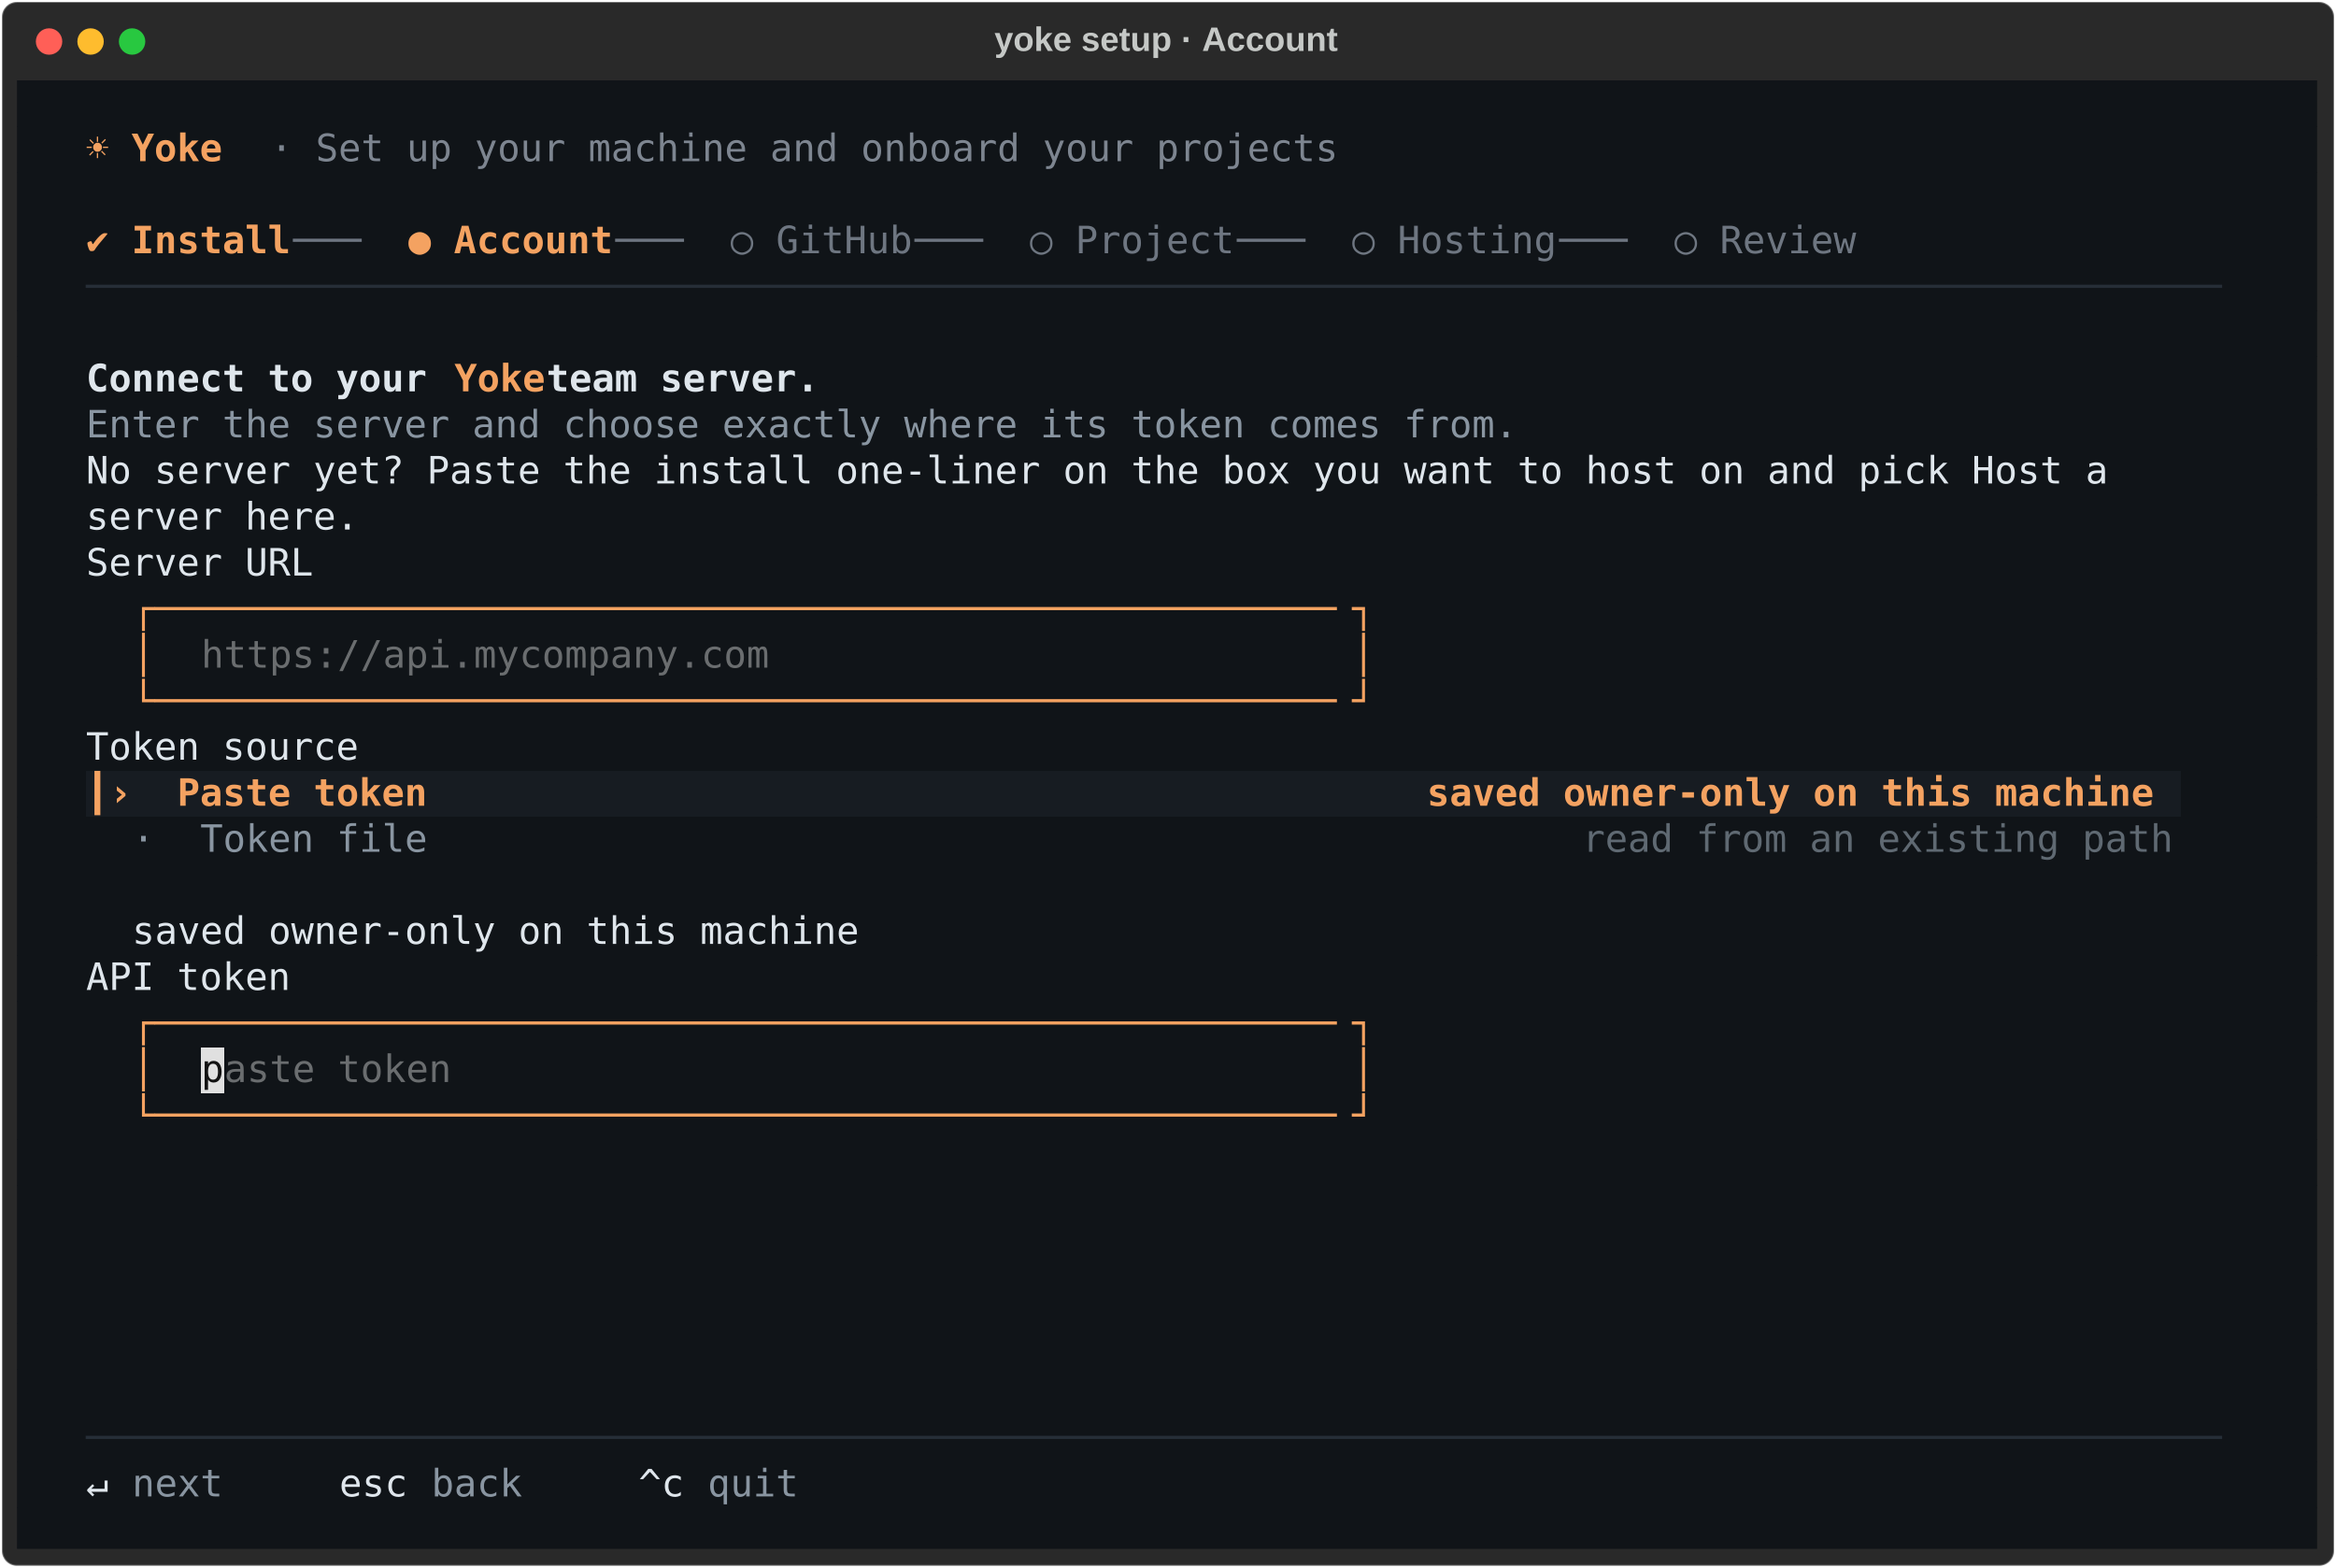
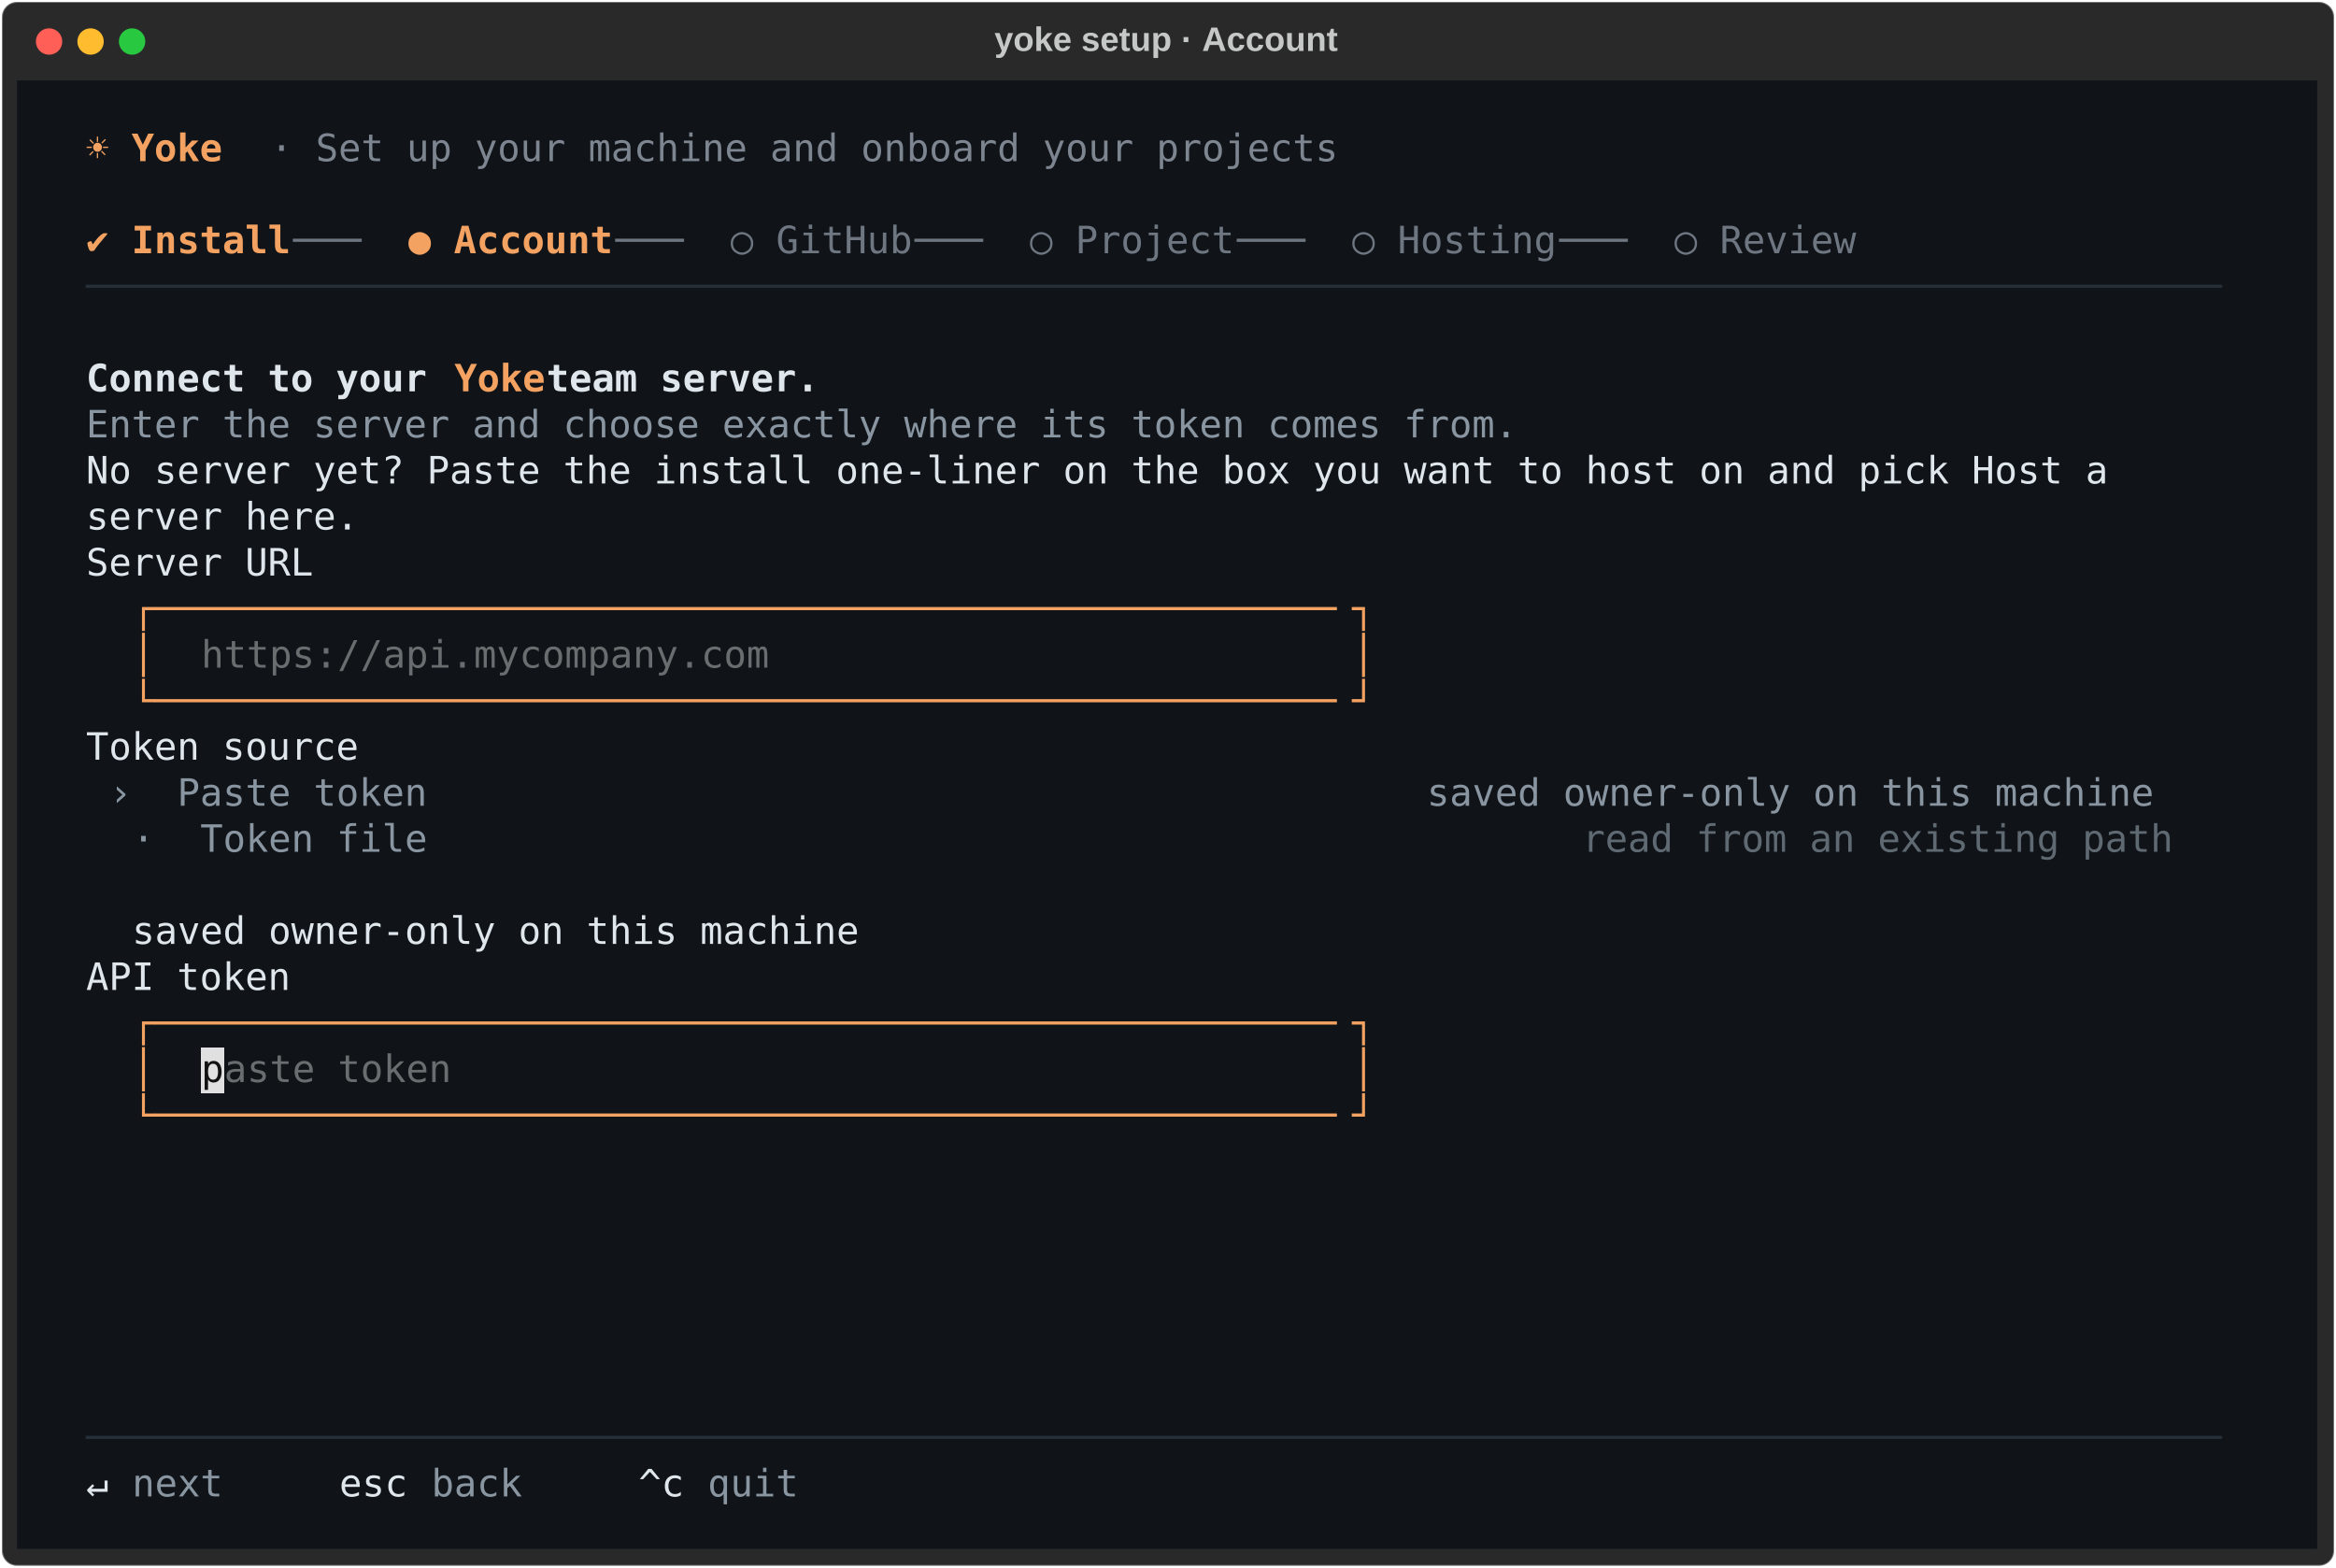
<svg xmlns="http://www.w3.org/2000/svg" class="rich-terminal" viewBox="0 0 1238 830.8">
  <style>

    @font-face {
        font-family: "Fira Code";
        src: local("FiraCode-Regular"),
                url("https://cdnjs.cloudflare.com/ajax/libs/firacode/{{VERSION}}/woff2/FiraCode-Regular.woff2") format("woff2"),
                url("https://cdnjs.cloudflare.com/ajax/libs/firacode/{{VERSION}}/woff/FiraCode-Regular.woff") format("woff");
        font-style: normal;
        font-weight: 400;
    }
    @font-face {
        font-family: "Fira Code";
        src: local("FiraCode-Bold"),
                url("https://cdnjs.cloudflare.com/ajax/libs/firacode/{{VERSION}}/woff2/FiraCode-Bold.woff2") format("woff2"),
                url("https://cdnjs.cloudflare.com/ajax/libs/firacode/{{VERSION}}/woff/FiraCode-Bold.woff") format("woff");
        font-style: bold;
        font-weight: 700;
    }

    .terminal-YOKE-matrix {
        font-family: Fira Code, monospace;
        font-size: 20px;
        line-height: 24.4px;
        font-variant-east-asian: full-width;
    }

    .terminal-YOKE-title {
        font-size: 18px;
        font-weight: bold;
        font-family: arial;
    }

.terminal-YOKE-r2 { fill: #f4a261;font-weight: bold }
.terminal-YOKE-r3 { fill: #dfe6ec }
.terminal-YOKE-r4 { fill: #7d8590 }
.terminal-YOKE-r5 { fill: #6e7681 }
.terminal-YOKE-r6 { fill: #262e37 }
.terminal-YOKE-r7 { fill: #dfe6ec;font-weight: bold }
.terminal-YOKE-r8 { fill: #8995a1 }
.terminal-YOKE-r9 { fill: #f4a261 }
.terminal-YOKE-r10 { fill: #6a6d6f }
.terminal-YOKE-r13 { fill: #5f6972 }
.terminal-YOKE-r14 { fill: #121212 }
    </style>
  <defs>
    <clipPath id="terminal-YOKE-clip-terminal">
      <rect x="0" y="0" width="1219.0" height="779.8" />
    </clipPath>
    <clipPath id="terminal-YOKE-line-0">
      <rect x="0" y="1.5" width="1220" height="24.65" />
    </clipPath>
    <clipPath id="terminal-YOKE-line-1">
      <rect x="0" y="25.9" width="1220" height="24.65" />
    </clipPath>
    <clipPath id="terminal-YOKE-line-2">
      <rect x="0" y="50.3" width="1220" height="24.65" />
    </clipPath>
    <clipPath id="terminal-YOKE-line-3">
      <rect x="0" y="74.7" width="1220" height="24.65" />
    </clipPath>
    <clipPath id="terminal-YOKE-line-4">
      <rect x="0" y="99.1" width="1220" height="24.65" />
    </clipPath>
    <clipPath id="terminal-YOKE-line-5">
      <rect x="0" y="123.5" width="1220" height="24.65" />
    </clipPath>
    <clipPath id="terminal-YOKE-line-6">
      <rect x="0" y="147.9" width="1220" height="24.65" />
    </clipPath>
    <clipPath id="terminal-YOKE-line-7">
      <rect x="0" y="172.3" width="1220" height="24.65" />
    </clipPath>
    <clipPath id="terminal-YOKE-line-8">
      <rect x="0" y="196.7" width="1220" height="24.65" />
    </clipPath>
    <clipPath id="terminal-YOKE-line-9">
      <rect x="0" y="221.1" width="1220" height="24.65" />
    </clipPath>
    <clipPath id="terminal-YOKE-line-10">
      <rect x="0" y="245.5" width="1220" height="24.65" />
    </clipPath>
    <clipPath id="terminal-YOKE-line-11">
      <rect x="0" y="269.9" width="1220" height="24.65" />
    </clipPath>
    <clipPath id="terminal-YOKE-line-12">
      <rect x="0" y="294.3" width="1220" height="24.65" />
    </clipPath>
    <clipPath id="terminal-YOKE-line-13">
      <rect x="0" y="318.7" width="1220" height="24.65" />
    </clipPath>
    <clipPath id="terminal-YOKE-line-14">
      <rect x="0" y="343.1" width="1220" height="24.65" />
    </clipPath>
    <clipPath id="terminal-YOKE-line-15">
      <rect x="0" y="367.5" width="1220" height="24.65" />
    </clipPath>
    <clipPath id="terminal-YOKE-line-16">
      <rect x="0" y="391.9" width="1220" height="24.65" />
    </clipPath>
    <clipPath id="terminal-YOKE-line-17">
      <rect x="0" y="416.3" width="1220" height="24.65" />
    </clipPath>
    <clipPath id="terminal-YOKE-line-18">
      <rect x="0" y="440.7" width="1220" height="24.65" />
    </clipPath>
    <clipPath id="terminal-YOKE-line-19">
      <rect x="0" y="465.1" width="1220" height="24.65" />
    </clipPath>
    <clipPath id="terminal-YOKE-line-20">
      <rect x="0" y="489.5" width="1220" height="24.65" />
    </clipPath>
    <clipPath id="terminal-YOKE-line-21">
      <rect x="0" y="513.9" width="1220" height="24.65" />
    </clipPath>
    <clipPath id="terminal-YOKE-line-22">
      <rect x="0" y="538.3" width="1220" height="24.65" />
    </clipPath>
    <clipPath id="terminal-YOKE-line-23">
      <rect x="0" y="562.7" width="1220" height="24.65" />
    </clipPath>
    <clipPath id="terminal-YOKE-line-24">
      <rect x="0" y="587.1" width="1220" height="24.65" />
    </clipPath>
    <clipPath id="terminal-YOKE-line-25">
      <rect x="0" y="611.5" width="1220" height="24.65" />
    </clipPath>
    <clipPath id="terminal-YOKE-line-26">
      <rect x="0" y="635.9" width="1220" height="24.65" />
    </clipPath>
    <clipPath id="terminal-YOKE-line-27">
      <rect x="0" y="660.3" width="1220" height="24.65" />
    </clipPath>
    <clipPath id="terminal-YOKE-line-28">
      <rect x="0" y="684.7" width="1220" height="24.65" />
    </clipPath>
    <clipPath id="terminal-YOKE-line-29">
      <rect x="0" y="709.1" width="1220" height="24.65" />
    </clipPath>
    <clipPath id="terminal-YOKE-line-30">
      <rect x="0" y="733.5" width="1220" height="24.65" />
    </clipPath>
  </defs>
  <rect fill="#292929" stroke="rgba(255,255,255,0.35)" stroke-width="1" x="1" y="1" width="1236" height="828.8" rx="8" />
  <text class="terminal-YOKE-title" fill="#c5c8c6" text-anchor="middle" x="618" y="27">yoke setup · Account</text>
  <g transform="translate(26,22)">
    <circle cx="0" cy="0" r="7" fill="#ff5f57" />
    <circle cx="22" cy="0" r="7" fill="#febc2e" />
    <circle cx="44" cy="0" r="7" fill="#28c840" />
  </g>
  <g transform="translate(9, 41)" clip-path="url(#terminal-YOKE-clip-terminal)">
    <rect fill="#101418" x="0" y="1.5" width="1220" height="24.65" shape-rendering="crispEdges" />
    <rect fill="#101418" x="0" y="25.9" width="36.6" height="24.65" shape-rendering="crispEdges" />
    <rect fill="#101418" x="36.6" y="25.9" width="73.2" height="24.65" shape-rendering="crispEdges" />
    <rect fill="#101418" x="109.8" y="25.9" width="24.4" height="24.65" shape-rendering="crispEdges" />
    <rect fill="#101418" x="134.2" y="25.9" width="573.4" height="24.65" shape-rendering="crispEdges" />
    <rect fill="#101418" x="707.6" y="25.9" width="475.8" height="24.65" shape-rendering="crispEdges" />
    <rect fill="#101418" x="1183.4" y="25.9" width="36.6" height="24.65" shape-rendering="crispEdges" />
    <rect fill="#101418" x="0" y="50.3" width="1220" height="24.65" shape-rendering="crispEdges" />
    <rect fill="#101418" x="0" y="74.7" width="36.6" height="24.65" shape-rendering="crispEdges" />
    <rect fill="#101418" x="36.6" y="74.7" width="109.8" height="24.65" shape-rendering="crispEdges" />
    <rect fill="#101418" x="146.4" y="74.7" width="61" height="24.65" shape-rendering="crispEdges" />
    <rect fill="#101418" x="207.4" y="74.7" width="109.8" height="24.65" shape-rendering="crispEdges" />
    <rect fill="#101418" x="317.2" y="74.7" width="61" height="24.65" shape-rendering="crispEdges" />
    <rect fill="#101418" x="378.2" y="74.7" width="97.6" height="24.65" shape-rendering="crispEdges" />
    <rect fill="#101418" x="475.8" y="74.7" width="61" height="24.65" shape-rendering="crispEdges" />
    <rect fill="#101418" x="536.8" y="74.7" width="109.8" height="24.65" shape-rendering="crispEdges" />
    <rect fill="#101418" x="646.6" y="74.7" width="61" height="24.65" shape-rendering="crispEdges" />
    <rect fill="#101418" x="707.6" y="74.7" width="109.8" height="24.65" shape-rendering="crispEdges" />
    <rect fill="#101418" x="817.4" y="74.7" width="61" height="24.65" shape-rendering="crispEdges" />
    <rect fill="#101418" x="878.4" y="74.7" width="97.6" height="24.65" shape-rendering="crispEdges" />
    <rect fill="#101418" x="976" y="74.7" width="207.4" height="24.65" shape-rendering="crispEdges" />
    <rect fill="#101418" x="1183.4" y="74.7" width="36.6" height="24.65" shape-rendering="crispEdges" />
    <rect fill="#101418" x="0" y="99.1" width="36.6" height="24.65" shape-rendering="crispEdges" />
    <rect fill="#101418" x="36.6" y="99.1" width="1146.8" height="24.65" shape-rendering="crispEdges" />
    <rect fill="#101418" x="1183.4" y="99.1" width="36.6" height="24.65" shape-rendering="crispEdges" />
    <rect fill="#101418" x="0" y="123.5" width="1220" height="24.65" shape-rendering="crispEdges" />
    <rect fill="#101418" x="0" y="147.9" width="36.6" height="24.65" shape-rendering="crispEdges" />
    <rect fill="#101418" x="36.6" y="147.9" width="195.2" height="24.65" shape-rendering="crispEdges" />
    <rect fill="#101418" x="231.8" y="147.9" width="48.8" height="24.65" shape-rendering="crispEdges" />
    <rect fill="#101418" x="280.6" y="147.9" width="158.6" height="24.65" shape-rendering="crispEdges" />
    <rect fill="#101418" x="439.2" y="147.9" width="744.2" height="24.65" shape-rendering="crispEdges" />
    <rect fill="#101418" x="1183.4" y="147.9" width="36.6" height="24.65" shape-rendering="crispEdges" />
    <rect fill="#101418" x="0" y="172.3" width="36.6" height="24.65" shape-rendering="crispEdges" />
    <rect fill="#101418" x="36.6" y="172.3" width="768.6" height="24.65" shape-rendering="crispEdges" />
    <rect fill="#101418" x="805.2" y="172.3" width="378.2" height="24.65" shape-rendering="crispEdges" />
    <rect fill="#101418" x="1183.4" y="172.3" width="36.6" height="24.65" shape-rendering="crispEdges" />
    <rect fill="#101418" x="0" y="196.7" width="36.6" height="24.65" shape-rendering="crispEdges" />
    <rect fill="#101418" x="36.6" y="196.7" width="1085.8" height="24.65" shape-rendering="crispEdges" />
    <rect fill="#101418" x="1122.4" y="196.7" width="61" height="24.65" shape-rendering="crispEdges" />
    <rect fill="#101418" x="1183.4" y="196.7" width="36.6" height="24.65" shape-rendering="crispEdges" />
    <rect fill="#101418" x="0" y="221.1" width="36.6" height="24.65" shape-rendering="crispEdges" />
    <rect fill="#101418" x="36.6" y="221.1" width="146.4" height="24.65" shape-rendering="crispEdges" />
    <rect fill="#101418" x="183" y="221.1" width="1000.4" height="24.65" shape-rendering="crispEdges" />
    <rect fill="#101418" x="1183.4" y="221.1" width="36.6" height="24.65" shape-rendering="crispEdges" />
    <rect fill="#101418" x="0" y="245.5" width="36.6" height="24.65" shape-rendering="crispEdges" />
    <rect fill="#101418" x="36.6" y="245.5" width="146.4" height="24.65" shape-rendering="crispEdges" />
    <rect fill="#101418" x="183" y="245.5" width="1000.4" height="24.65" shape-rendering="crispEdges" />
    <rect fill="#101418" x="1183.4" y="245.5" width="36.6" height="24.65" shape-rendering="crispEdges" />
    <rect fill="#101418" x="0" y="269.9" width="36.6" height="24.65" shape-rendering="crispEdges" />
    <rect fill="#101418" x="36.6" y="269.9" width="24.4" height="24.65" shape-rendering="crispEdges" />
    <rect fill="#101418" x="61" y="269.9" width="12.2" height="24.65" shape-rendering="crispEdges" />
    <rect fill="#101418" x="73.2" y="269.9" width="634.4" height="24.65" shape-rendering="crispEdges" />
    <rect fill="#101418" x="707.6" y="269.9" width="12.2" height="24.65" shape-rendering="crispEdges" />
    <rect fill="#101418" x="719.8" y="269.9" width="463.6" height="24.65" shape-rendering="crispEdges" />
    <rect fill="#101418" x="1183.4" y="269.9" width="36.6" height="24.65" shape-rendering="crispEdges" />
    <rect fill="#101418" x="0" y="294.3" width="36.6" height="24.65" shape-rendering="crispEdges" />
    <rect fill="#101418" x="36.6" y="294.3" width="24.4" height="24.65" shape-rendering="crispEdges" />
    <rect fill="#101418" x="61" y="294.3" width="12.2" height="24.65" shape-rendering="crispEdges" />
    <rect fill="#101418" x="73.2" y="294.3" width="24.4" height="24.65" shape-rendering="crispEdges" />
    <rect fill="#101418" x="97.6" y="294.3" width="305" height="24.65" shape-rendering="crispEdges" />
    <rect fill="#101418" x="402.6" y="294.3" width="280.6" height="24.65" shape-rendering="crispEdges" />
    <rect fill="#101418" x="683.2" y="294.3" width="24.4" height="24.65" shape-rendering="crispEdges" />
    <rect fill="#101418" x="707.6" y="294.3" width="12.2" height="24.65" shape-rendering="crispEdges" />
    <rect fill="#101418" x="719.8" y="294.3" width="463.6" height="24.65" shape-rendering="crispEdges" />
    <rect fill="#101418" x="1183.4" y="294.3" width="36.6" height="24.65" shape-rendering="crispEdges" />
    <rect fill="#101418" x="0" y="318.7" width="36.6" height="24.65" shape-rendering="crispEdges" />
    <rect fill="#101418" x="36.6" y="318.7" width="24.4" height="24.65" shape-rendering="crispEdges" />
    <rect fill="#101418" x="61" y="318.7" width="12.2" height="24.65" shape-rendering="crispEdges" />
    <rect fill="#101418" x="73.2" y="318.7" width="634.4" height="24.65" shape-rendering="crispEdges" />
    <rect fill="#101418" x="707.6" y="318.7" width="12.2" height="24.65" shape-rendering="crispEdges" />
    <rect fill="#101418" x="719.8" y="318.7" width="463.6" height="24.65" shape-rendering="crispEdges" />
    <rect fill="#101418" x="1183.4" y="318.7" width="36.6" height="24.65" shape-rendering="crispEdges" />
    <rect fill="#101418" x="0" y="343.1" width="36.6" height="24.65" shape-rendering="crispEdges" />
    <rect fill="#101418" x="36.6" y="343.1" width="170.8" height="24.65" shape-rendering="crispEdges" />
    <rect fill="#101418" x="207.4" y="343.1" width="976" height="24.65" shape-rendering="crispEdges" />
    <rect fill="#101418" x="1183.4" y="343.1" width="36.6" height="24.65" shape-rendering="crispEdges" />
    <rect fill="#101418" x="0" y="367.5" width="36.6" height="24.65" shape-rendering="crispEdges" />
-     <rect fill="#171c22" x="36.6" y="367.5" width="12.2" height="24.65" shape-rendering="crispEdges" />
-     <rect fill="#171c22" x="48.8" y="367.5" width="1098" height="24.65" shape-rendering="crispEdges" />
+     <rect fill="#101418" x="36.6" y="367.5" width="12.2" height="24.65" shape-rendering="crispEdges" />
+     <rect fill="#101418" x="48.8" y="367.5" width="1098" height="24.65" shape-rendering="crispEdges" />
    <rect fill="#101418" x="1146.8" y="367.5" width="36.6" height="24.65" shape-rendering="crispEdges" />
    <rect fill="#101418" x="1183.4" y="367.5" width="36.6" height="24.65" shape-rendering="crispEdges" />
    <rect fill="#101418" x="0" y="391.9" width="36.6" height="24.65" shape-rendering="crispEdges" />
    <rect fill="#101418" x="36.6" y="391.9" width="12.2" height="24.65" shape-rendering="crispEdges" />
    <rect fill="#101418" x="48.8" y="391.9" width="12.2" height="24.65" shape-rendering="crispEdges" />
    <rect fill="#101418" x="61" y="391.9" width="768.6" height="24.65" shape-rendering="crispEdges" />
    <rect fill="#101418" x="829.6" y="391.9" width="317.2" height="24.65" shape-rendering="crispEdges" />
    <rect fill="#101418" x="1146.8" y="391.9" width="36.6" height="24.65" shape-rendering="crispEdges" />
    <rect fill="#101418" x="1183.4" y="391.9" width="36.6" height="24.65" shape-rendering="crispEdges" />
    <rect fill="#101418" x="0" y="416.3" width="36.6" height="24.65" shape-rendering="crispEdges" />
    <rect fill="#101418" x="36.6" y="416.3" width="1110.2" height="24.65" shape-rendering="crispEdges" />
    <rect fill="#101418" x="1146.8" y="416.3" width="36.6" height="24.65" shape-rendering="crispEdges" />
    <rect fill="#101418" x="1183.4" y="416.3" width="36.6" height="24.65" shape-rendering="crispEdges" />
    <rect fill="#101418" x="0" y="440.7" width="36.6" height="24.65" shape-rendering="crispEdges" />
    <rect fill="#101418" x="36.6" y="440.7" width="24.4" height="24.65" shape-rendering="crispEdges" />
    <rect fill="#101418" x="61" y="440.7" width="390.4" height="24.65" shape-rendering="crispEdges" />
    <rect fill="#101418" x="451.4" y="440.7" width="658.8" height="24.65" shape-rendering="crispEdges" />
    <rect fill="#101418" x="1110.2" y="440.7" width="36.6" height="24.65" shape-rendering="crispEdges" />
    <rect fill="#101418" x="1146.8" y="440.7" width="36.6" height="24.65" shape-rendering="crispEdges" />
    <rect fill="#101418" x="1183.4" y="440.7" width="36.6" height="24.65" shape-rendering="crispEdges" />
    <rect fill="#101418" x="0" y="465.1" width="36.6" height="24.65" shape-rendering="crispEdges" />
    <rect fill="#101418" x="36.6" y="465.1" width="134.2" height="24.65" shape-rendering="crispEdges" />
    <rect fill="#101418" x="170.8" y="465.1" width="1012.6" height="24.65" shape-rendering="crispEdges" />
    <rect fill="#101418" x="1183.4" y="465.1" width="36.6" height="24.65" shape-rendering="crispEdges" />
    <rect fill="#101418" x="0" y="489.5" width="36.6" height="24.65" shape-rendering="crispEdges" />
    <rect fill="#101418" x="36.6" y="489.5" width="24.4" height="24.65" shape-rendering="crispEdges" />
    <rect fill="#101418" x="61" y="489.5" width="12.2" height="24.65" shape-rendering="crispEdges" />
    <rect fill="#101418" x="73.2" y="489.5" width="634.4" height="24.65" shape-rendering="crispEdges" />
    <rect fill="#101418" x="707.6" y="489.5" width="12.2" height="24.65" shape-rendering="crispEdges" />
    <rect fill="#101418" x="719.8" y="489.5" width="463.6" height="24.65" shape-rendering="crispEdges" />
    <rect fill="#101418" x="1183.4" y="489.5" width="36.6" height="24.65" shape-rendering="crispEdges" />
    <rect fill="#101418" x="0" y="513.9" width="36.6" height="24.65" shape-rendering="crispEdges" />
    <rect fill="#101418" x="36.6" y="513.9" width="24.4" height="24.65" shape-rendering="crispEdges" />
    <rect fill="#101418" x="61" y="513.9" width="12.2" height="24.65" shape-rendering="crispEdges" />
    <rect fill="#101418" x="73.2" y="513.9" width="24.4" height="24.65" shape-rendering="crispEdges" />
    <rect fill="#e0e0e0" x="97.6" y="513.9" width="12.2" height="24.65" shape-rendering="crispEdges" />
    <rect fill="#101418" x="109.8" y="513.9" width="122" height="24.65" shape-rendering="crispEdges" />
    <rect fill="#101418" x="231.8" y="513.9" width="451.4" height="24.65" shape-rendering="crispEdges" />
    <rect fill="#101418" x="683.2" y="513.9" width="24.4" height="24.65" shape-rendering="crispEdges" />
    <rect fill="#101418" x="707.6" y="513.9" width="12.2" height="24.65" shape-rendering="crispEdges" />
    <rect fill="#101418" x="719.8" y="513.9" width="463.6" height="24.65" shape-rendering="crispEdges" />
    <rect fill="#101418" x="1183.4" y="513.9" width="36.6" height="24.65" shape-rendering="crispEdges" />
    <rect fill="#101418" x="0" y="538.3" width="36.6" height="24.65" shape-rendering="crispEdges" />
    <rect fill="#101418" x="36.6" y="538.3" width="24.4" height="24.65" shape-rendering="crispEdges" />
    <rect fill="#101418" x="61" y="538.3" width="12.2" height="24.65" shape-rendering="crispEdges" />
    <rect fill="#101418" x="73.2" y="538.3" width="634.4" height="24.65" shape-rendering="crispEdges" />
    <rect fill="#101418" x="707.6" y="538.3" width="12.2" height="24.65" shape-rendering="crispEdges" />
    <rect fill="#101418" x="719.8" y="538.3" width="463.6" height="24.65" shape-rendering="crispEdges" />
    <rect fill="#101418" x="1183.4" y="538.3" width="36.6" height="24.65" shape-rendering="crispEdges" />
    <rect fill="#101418" x="0" y="562.7" width="36.6" height="24.65" shape-rendering="crispEdges" />
    <rect fill="#101418" x="36.6" y="562.7" width="1146.8" height="24.65" shape-rendering="crispEdges" />
    <rect fill="#101418" x="1183.4" y="562.7" width="36.6" height="24.65" shape-rendering="crispEdges" />
    <rect fill="#101418" x="0" y="587.1" width="36.6" height="24.65" shape-rendering="crispEdges" />
    <rect fill="#101418" x="36.6" y="587.1" width="1146.8" height="24.65" shape-rendering="crispEdges" />
    <rect fill="#101418" x="1183.4" y="587.1" width="36.6" height="24.65" shape-rendering="crispEdges" />
    <rect fill="#101418" x="0" y="611.5" width="36.6" height="24.65" shape-rendering="crispEdges" />
    <rect fill="#101418" x="36.6" y="611.5" width="1146.8" height="24.65" shape-rendering="crispEdges" />
    <rect fill="#101418" x="1183.4" y="611.5" width="36.6" height="24.65" shape-rendering="crispEdges" />
    <rect fill="#101418" x="0" y="635.9" width="36.6" height="24.65" shape-rendering="crispEdges" />
    <rect fill="#101418" x="36.6" y="635.9" width="1146.8" height="24.65" shape-rendering="crispEdges" />
    <rect fill="#101418" x="1183.4" y="635.9" width="36.6" height="24.65" shape-rendering="crispEdges" />
    <rect fill="#101418" x="0" y="660.3" width="36.6" height="24.65" shape-rendering="crispEdges" />
    <rect fill="#101418" x="36.6" y="660.3" width="1146.8" height="24.65" shape-rendering="crispEdges" />
    <rect fill="#101418" x="1183.4" y="660.3" width="36.6" height="24.65" shape-rendering="crispEdges" />
    <rect fill="#101418" x="0" y="684.7" width="36.6" height="24.65" shape-rendering="crispEdges" />
    <rect fill="#101418" x="36.6" y="684.7" width="1146.8" height="24.65" shape-rendering="crispEdges" />
    <rect fill="#101418" x="1183.4" y="684.7" width="36.6" height="24.65" shape-rendering="crispEdges" />
    <rect fill="#101418" x="0" y="709.1" width="36.6" height="24.65" shape-rendering="crispEdges" />
    <rect fill="#101418" x="36.6" y="709.1" width="1146.8" height="24.65" shape-rendering="crispEdges" />
    <rect fill="#101418" x="1183.4" y="709.1" width="36.6" height="24.65" shape-rendering="crispEdges" />
    <rect fill="#101418" x="0" y="733.5" width="36.6" height="24.65" shape-rendering="crispEdges" />
    <rect fill="#101418" x="36.6" y="733.5" width="12.2" height="24.65" shape-rendering="crispEdges" />
    <rect fill="#101418" x="48.8" y="733.5" width="12.2" height="24.65" shape-rendering="crispEdges" />
    <rect fill="#101418" x="61" y="733.5" width="48.8" height="24.65" shape-rendering="crispEdges" />
    <rect fill="#101418" x="109.8" y="733.5" width="61" height="24.65" shape-rendering="crispEdges" />
    <rect fill="#101418" x="170.8" y="733.5" width="36.6" height="24.65" shape-rendering="crispEdges" />
    <rect fill="#101418" x="207.4" y="733.5" width="12.2" height="24.65" shape-rendering="crispEdges" />
    <rect fill="#101418" x="219.6" y="733.5" width="48.8" height="24.65" shape-rendering="crispEdges" />
    <rect fill="#101418" x="268.4" y="733.5" width="61" height="24.65" shape-rendering="crispEdges" />
    <rect fill="#101418" x="329.4" y="733.5" width="24.4" height="24.65" shape-rendering="crispEdges" />
    <rect fill="#101418" x="353.8" y="733.5" width="12.2" height="24.65" shape-rendering="crispEdges" />
    <rect fill="#101418" x="366" y="733.5" width="48.8" height="24.65" shape-rendering="crispEdges" />
    <rect fill="#101418" x="414.8" y="733.5" width="768.6" height="24.65" shape-rendering="crispEdges" />
    <rect fill="#101418" x="1183.4" y="733.5" width="36.6" height="24.65" shape-rendering="crispEdges" />
    <rect fill="#101418" x="0" y="757.9" width="1220" height="24.65" shape-rendering="crispEdges" />
    <g class="terminal-YOKE-matrix">
      <text class="terminal-YOKE-r2" x="36.6" y="44.4" textLength="73.2" clip-path="url(#terminal-YOKE-line-1)">☀ Yoke</text>
      <text class="terminal-YOKE-r4" x="134.2" y="44.4" textLength="573.4" clip-path="url(#terminal-YOKE-line-1)">· Set up your machine and onboard your projects</text>
      <text class="terminal-YOKE-r2" x="36.6" y="93.2" textLength="109.8" clip-path="url(#terminal-YOKE-line-3)">✔ Install</text>
      <text class="terminal-YOKE-r5" x="146.4" y="93.2" textLength="61" clip-path="url(#terminal-YOKE-line-3)"> ─── </text>
      <text class="terminal-YOKE-r2" x="207.4" y="93.2" textLength="109.8" clip-path="url(#terminal-YOKE-line-3)">● Account</text>
      <text class="terminal-YOKE-r5" x="317.2" y="93.2" textLength="61" clip-path="url(#terminal-YOKE-line-3)"> ─── </text>
      <text class="terminal-YOKE-r5" x="378.2" y="93.2" textLength="97.6" clip-path="url(#terminal-YOKE-line-3)">○ GitHub</text>
      <text class="terminal-YOKE-r5" x="475.8" y="93.2" textLength="61" clip-path="url(#terminal-YOKE-line-3)"> ─── </text>
      <text class="terminal-YOKE-r5" x="536.8" y="93.2" textLength="109.8" clip-path="url(#terminal-YOKE-line-3)">○ Project</text>
      <text class="terminal-YOKE-r5" x="646.6" y="93.2" textLength="61" clip-path="url(#terminal-YOKE-line-3)"> ─── </text>
      <text class="terminal-YOKE-r5" x="707.6" y="93.2" textLength="109.8" clip-path="url(#terminal-YOKE-line-3)">○ Hosting</text>
      <text class="terminal-YOKE-r5" x="817.4" y="93.2" textLength="61" clip-path="url(#terminal-YOKE-line-3)"> ─── </text>
      <text class="terminal-YOKE-r5" x="878.4" y="93.2" textLength="97.6" clip-path="url(#terminal-YOKE-line-3)">○ Review</text>
      <text class="terminal-YOKE-r6" x="36.6" y="117.6" textLength="1146.8" clip-path="url(#terminal-YOKE-line-4)">──────────────────────────────────────────────────────────────────────────────────────────────</text>
      <text class="terminal-YOKE-r7" x="36.6" y="166.4" textLength="195.2" clip-path="url(#terminal-YOKE-line-6)">Connect to your </text>
      <text class="terminal-YOKE-r2" x="231.8" y="166.4" textLength="48.8" clip-path="url(#terminal-YOKE-line-6)">Yoke</text>
      <text class="terminal-YOKE-r7" x="280.6" y="166.4" textLength="158.6" clip-path="url(#terminal-YOKE-line-6)"> team server.</text>
      <text class="terminal-YOKE-r8" x="36.6" y="190.8" textLength="768.6" clip-path="url(#terminal-YOKE-line-7)">Enter the server and choose exactly where its token comes from.</text>
      <text class="terminal-YOKE-r3" x="36.6" y="215.2" textLength="1085.8" clip-path="url(#terminal-YOKE-line-8)">No server yet? Paste the install one-liner on the box you want to host on and pick Host a</text>
      <text class="terminal-YOKE-r3" x="36.6" y="239.6" textLength="146.4" clip-path="url(#terminal-YOKE-line-9)">server here.</text>
      <text class="terminal-YOKE-r3" x="36.6" y="264" textLength="146.4" clip-path="url(#terminal-YOKE-line-10)">  Server URL</text>
      <text class="terminal-YOKE-r9" x="61" y="288.4" textLength="12.2" clip-path="url(#terminal-YOKE-line-11)">┌</text>
      <text class="terminal-YOKE-r9" x="73.2" y="288.4" textLength="634.4" clip-path="url(#terminal-YOKE-line-11)">────────────────────────────────────────────────────</text>
      <text class="terminal-YOKE-r9" x="707.6" y="288.4" textLength="12.2" clip-path="url(#terminal-YOKE-line-11)">┐</text>
      <text class="terminal-YOKE-r9" x="61" y="312.8" textLength="12.2" clip-path="url(#terminal-YOKE-line-12)">│</text>
      <text class="terminal-YOKE-r10" x="97.6" y="312.8" textLength="305" clip-path="url(#terminal-YOKE-line-12)">https://api.mycompany.com</text>
      <text class="terminal-YOKE-r9" x="707.6" y="312.8" textLength="12.2" clip-path="url(#terminal-YOKE-line-12)">│</text>
      <text class="terminal-YOKE-r9" x="61" y="337.2" textLength="12.2" clip-path="url(#terminal-YOKE-line-13)">└</text>
      <text class="terminal-YOKE-r9" x="73.2" y="337.2" textLength="634.4" clip-path="url(#terminal-YOKE-line-13)">────────────────────────────────────────────────────</text>
      <text class="terminal-YOKE-r9" x="707.6" y="337.2" textLength="12.2" clip-path="url(#terminal-YOKE-line-13)">┘</text>
      <text class="terminal-YOKE-r3" x="36.6" y="361.6" textLength="170.8" clip-path="url(#terminal-YOKE-line-14)">  Token source</text>
-       <text class="terminal-YOKE-r9" x="36.6" y="386" textLength="12.2" clip-path="url(#terminal-YOKE-line-15)">┃</text>
-       <text class="terminal-YOKE-r2" x="48.8" y="386" textLength="1098" clip-path="url(#terminal-YOKE-line-15)">›  Paste token                                            saved owner-only on this machine</text>
+       <text class="terminal-YOKE-r8" x="48.8" y="386" textLength="1098" clip-path="url(#terminal-YOKE-line-15)">›  Paste token                                            saved owner-only on this machine</text>
      <text class="terminal-YOKE-r8" x="61" y="410.4" textLength="768.6" clip-path="url(#terminal-YOKE-line-16)">·  Token file                                                  </text>
      <text class="terminal-YOKE-r13" x="829.6" y="410.4" textLength="317.2" clip-path="url(#terminal-YOKE-line-16)">read from an existing path</text>
      <text class="terminal-YOKE-r3" x="61" y="459.2" textLength="390.4" clip-path="url(#terminal-YOKE-line-18)">saved owner-only on this machine</text>
      <text class="terminal-YOKE-r3" x="36.6" y="483.6" textLength="134.2" clip-path="url(#terminal-YOKE-line-19)">  API token</text>
      <text class="terminal-YOKE-r9" x="61" y="508" textLength="12.2" clip-path="url(#terminal-YOKE-line-20)">┌</text>
      <text class="terminal-YOKE-r9" x="73.2" y="508" textLength="634.4" clip-path="url(#terminal-YOKE-line-20)">────────────────────────────────────────────────────</text>
      <text class="terminal-YOKE-r9" x="707.6" y="508" textLength="12.2" clip-path="url(#terminal-YOKE-line-20)">┐</text>
      <text class="terminal-YOKE-r9" x="61" y="532.4" textLength="12.2" clip-path="url(#terminal-YOKE-line-21)">│</text>
      <text class="terminal-YOKE-r14" x="97.6" y="532.4" textLength="12.2" clip-path="url(#terminal-YOKE-line-21)">p</text>
      <text class="terminal-YOKE-r10" x="109.8" y="532.4" textLength="122" clip-path="url(#terminal-YOKE-line-21)">aste token</text>
      <text class="terminal-YOKE-r9" x="707.6" y="532.4" textLength="12.2" clip-path="url(#terminal-YOKE-line-21)">│</text>
      <text class="terminal-YOKE-r9" x="61" y="556.8" textLength="12.2" clip-path="url(#terminal-YOKE-line-22)">└</text>
      <text class="terminal-YOKE-r9" x="73.2" y="556.8" textLength="634.4" clip-path="url(#terminal-YOKE-line-22)">────────────────────────────────────────────────────</text>
      <text class="terminal-YOKE-r9" x="707.6" y="556.8" textLength="12.2" clip-path="url(#terminal-YOKE-line-22)">┘</text>
      <text class="terminal-YOKE-r6" x="36.6" y="727.6" textLength="1146.8" clip-path="url(#terminal-YOKE-line-29)">──────────────────────────────────────────────────────────────────────────────────────────────</text>
      <text class="terminal-YOKE-r3" x="36.6" y="752" textLength="12.2" clip-path="url(#terminal-YOKE-line-30)">↵</text>
      <text class="terminal-YOKE-r8" x="61" y="752" textLength="48.8" clip-path="url(#terminal-YOKE-line-30)">next</text>
      <text class="terminal-YOKE-r3" x="170.8" y="752" textLength="36.6" clip-path="url(#terminal-YOKE-line-30)">esc</text>
      <text class="terminal-YOKE-r8" x="219.6" y="752" textLength="48.8" clip-path="url(#terminal-YOKE-line-30)">back</text>
      <text class="terminal-YOKE-r3" x="329.4" y="752" textLength="24.4" clip-path="url(#terminal-YOKE-line-30)">^c</text>
      <text class="terminal-YOKE-r8" x="366" y="752" textLength="48.8" clip-path="url(#terminal-YOKE-line-30)">quit</text>
    </g>
  </g>
</svg>
